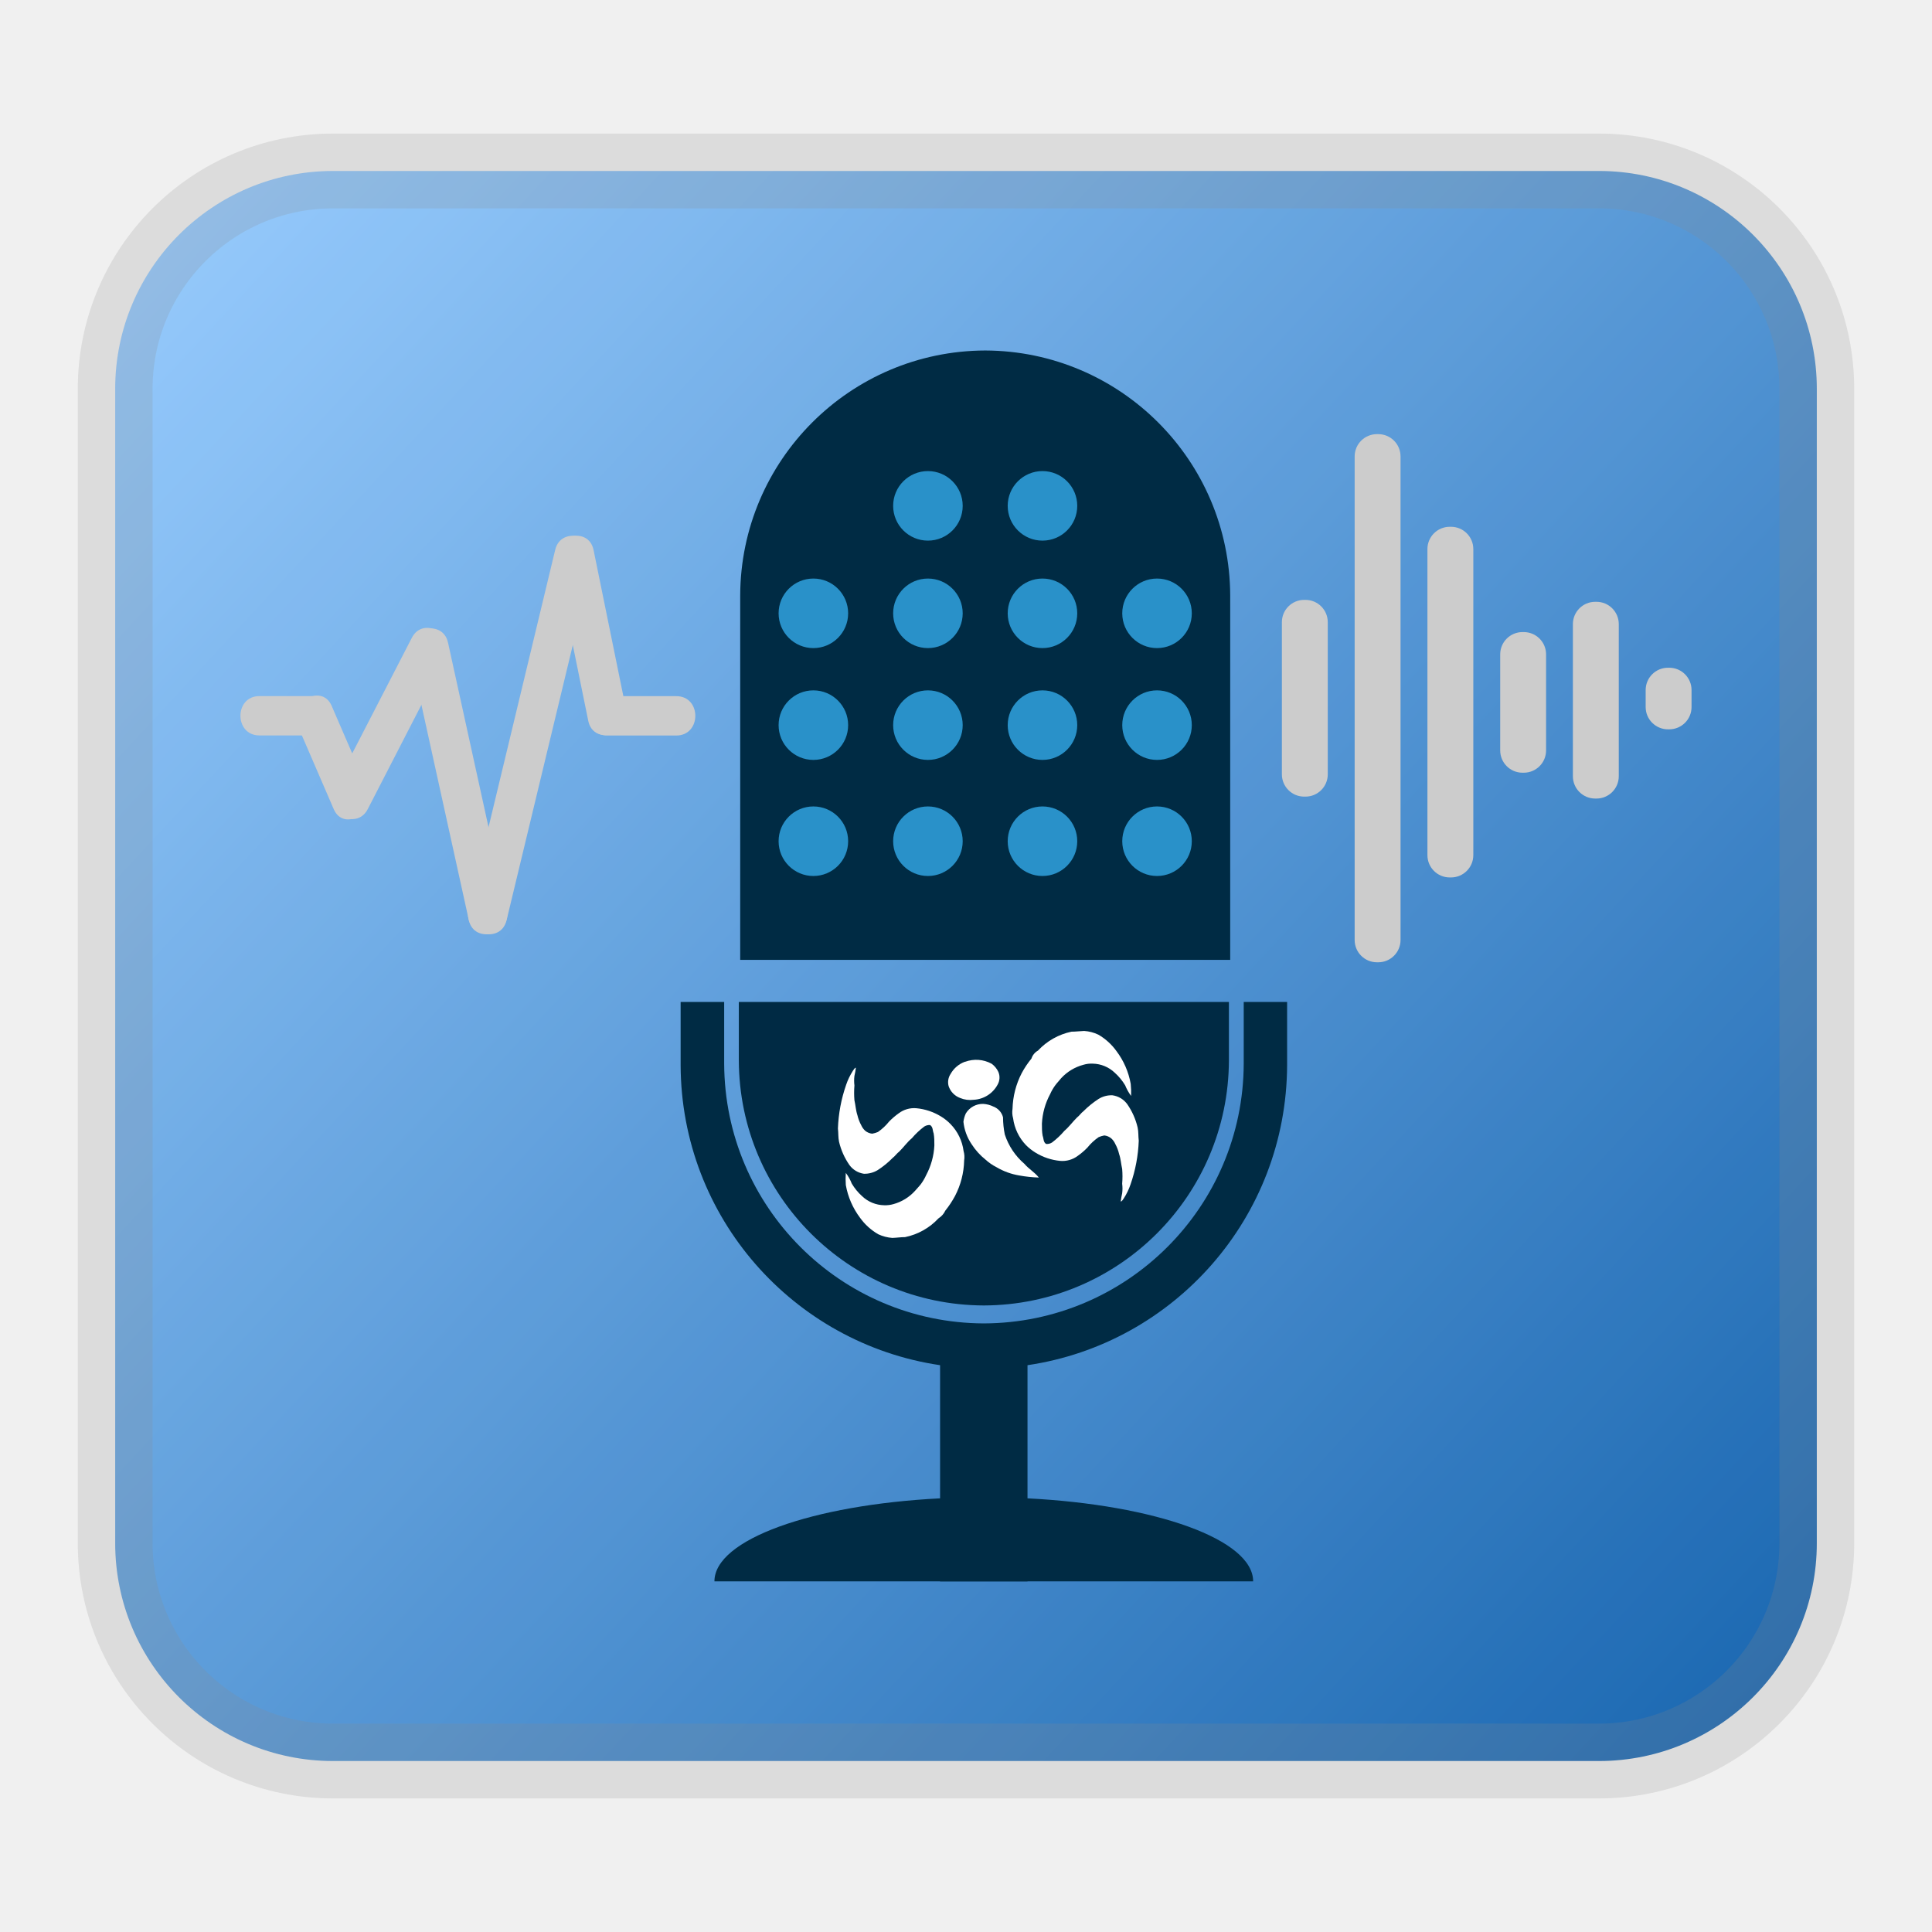
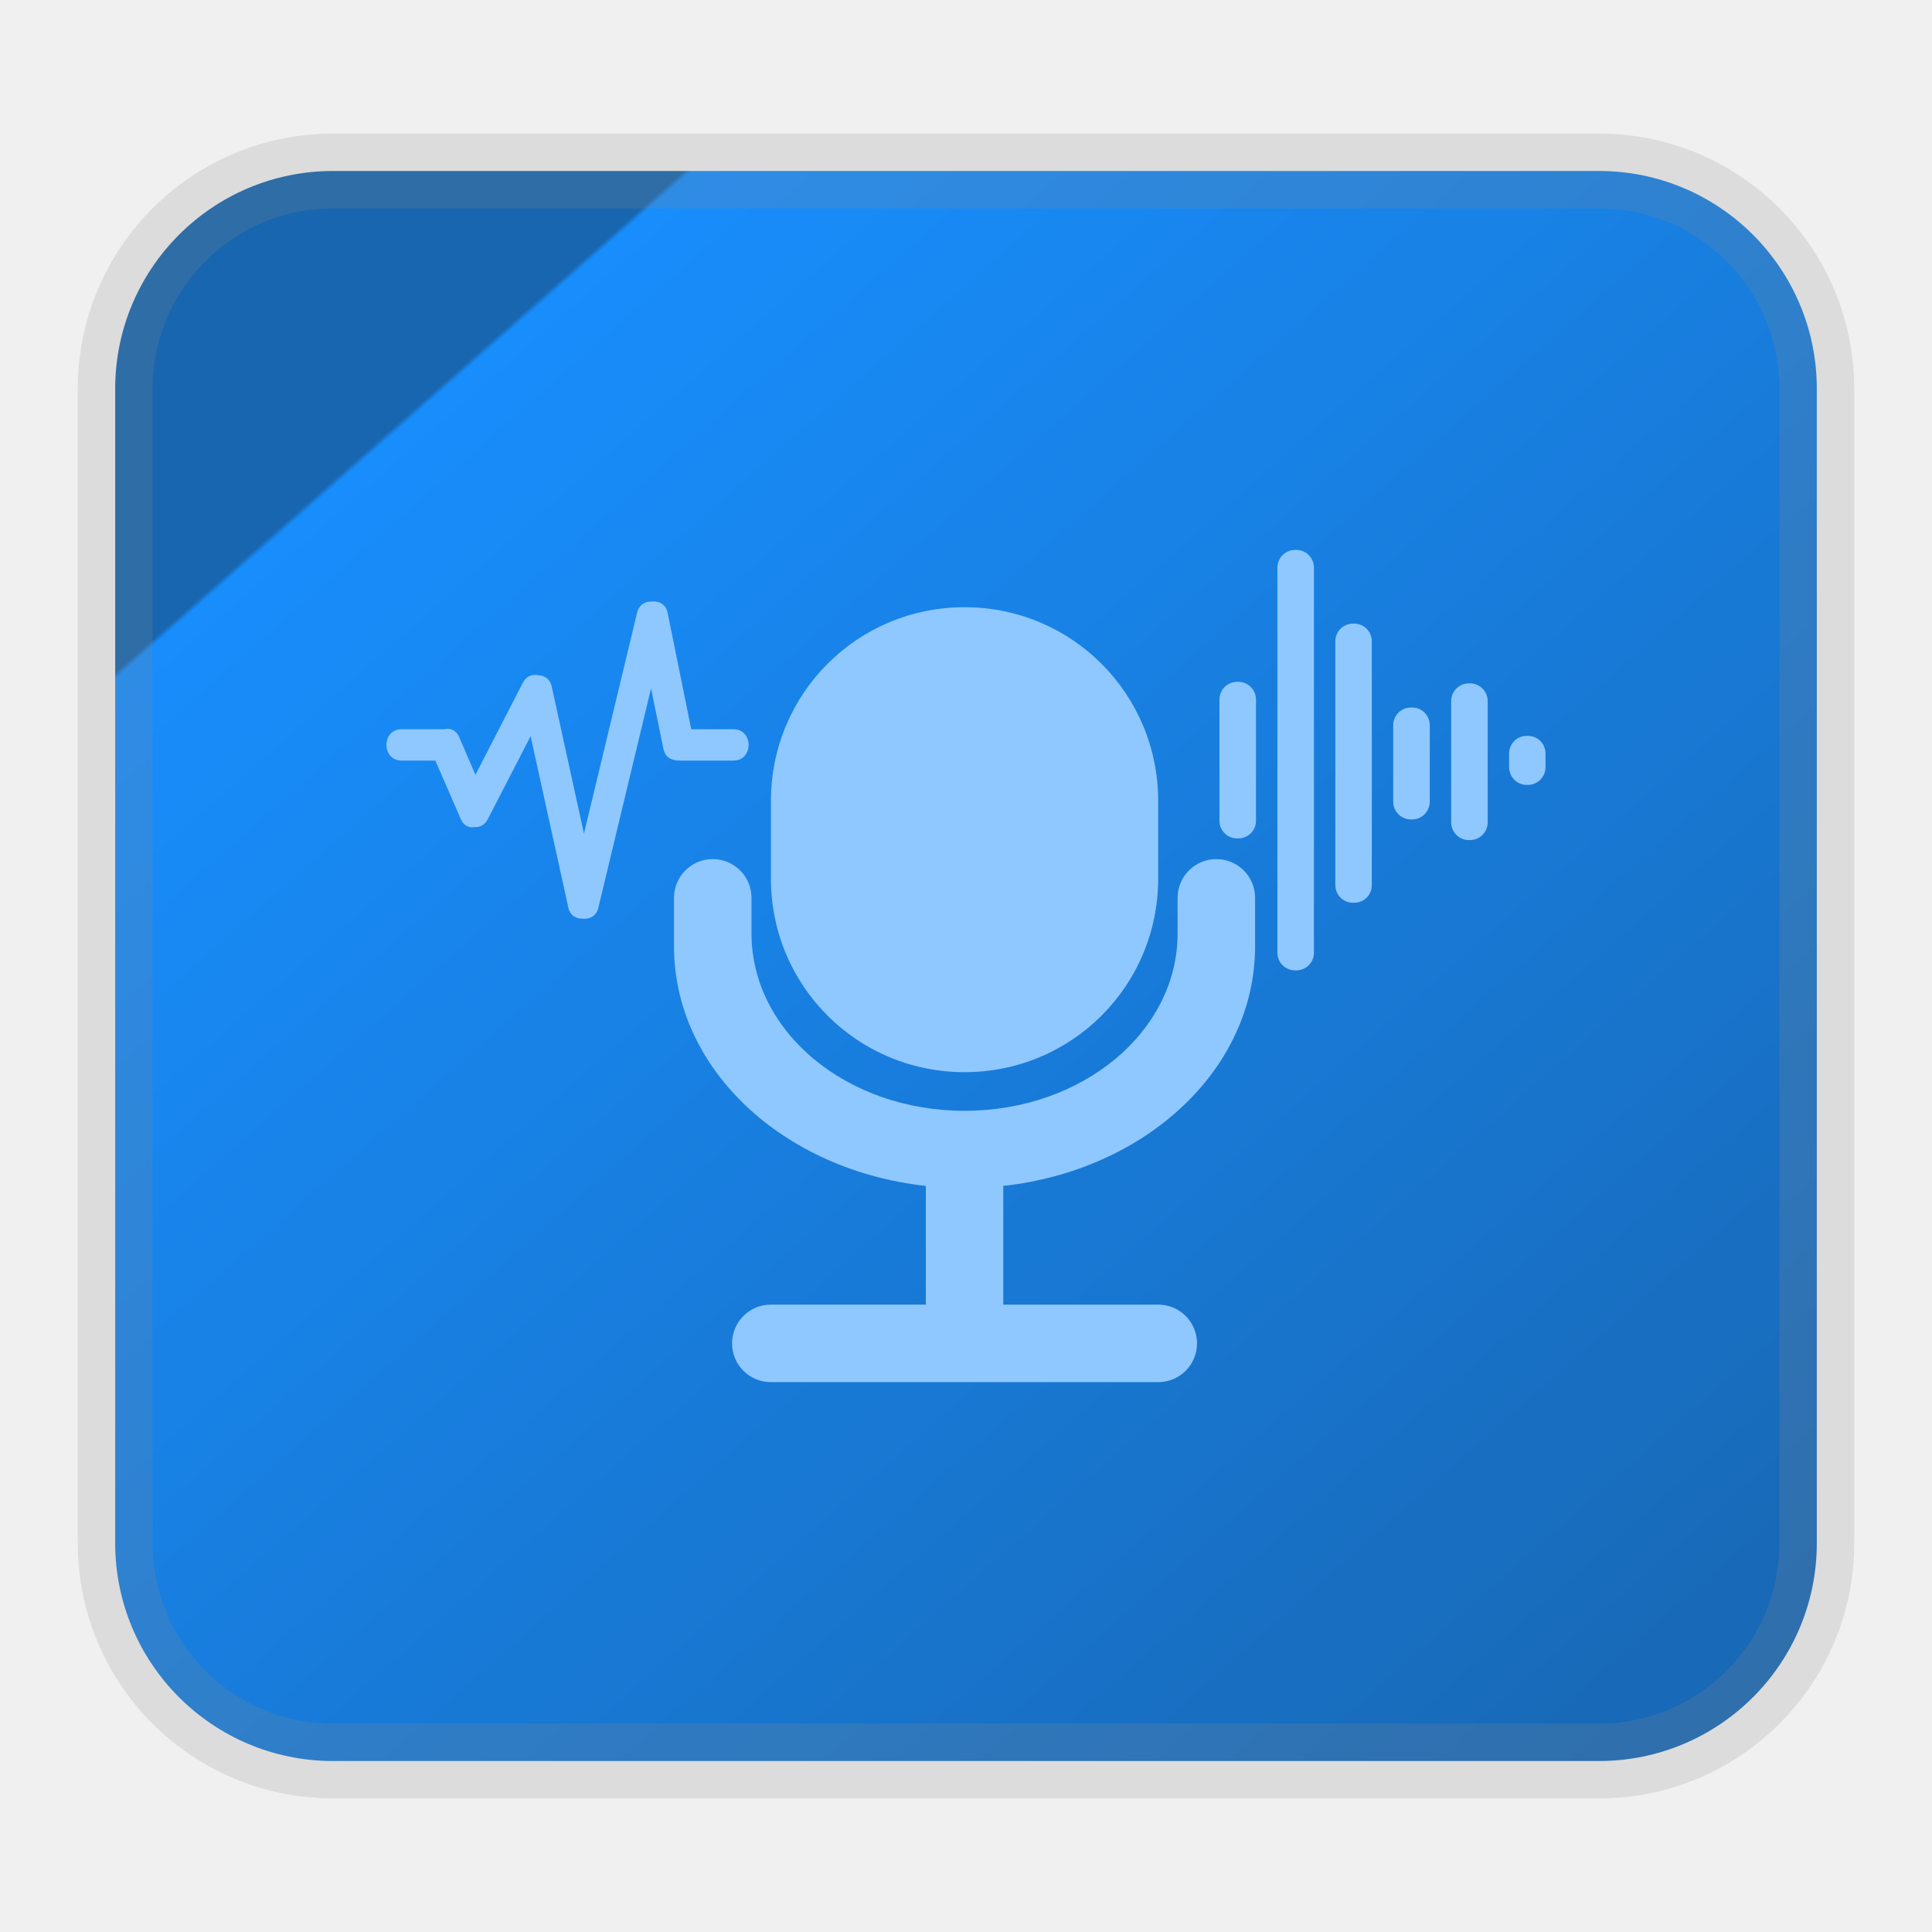
- <svg xmlns="http://www.w3.org/2000/svg" width="24" height="24" viewBox="0 0 24 24" fill="none" version="1.1" id="svg9167" xml:space="preserve">
-   <defs id="defs9165">
-     <linearGradient id="paint0_linear_14_150" x1="12" y1="0" x2="12" y2="12" gradientUnits="userSpaceOnUse">
-       <stop stop-color="#00A4DC" id="stop9160" offset="0" style="stop-color:#2991c9;stop-opacity:1;" />
-       <stop stop-color="#00A4DC" id="stop10414" offset="0.318" style="stop-color:#006699;stop-opacity:1;" />
-       <stop offset="0.5" stop-color="#006699" id="stop9162" style="stop-color:#36464e;stop-opacity:1;" />
-     </linearGradient>
-     <style id="style16516">.cls-1{fill:#002a44;}.cls-2{fill:none;stroke:#2991c9;stroke-miterlimit:10;stroke-width:5px;}.cls-3{fill:#2991c9;}.cls-4{fill:#fff;}</style>
-     <radialGradient fx="0" fy="0" cx="0" cy="0" r="1" gradientUnits="userSpaceOnUse" gradientTransform="matrix(0,16.5,-16.5,0,9,0.75)" spreadMethod="pad" id="radialGradient1006">
-       <stop style="stop-opacity:1;stop-color:#8fc8ff" offset="0" id="stop1002" />
-       <stop style="stop-opacity:1;stop-color:#0056a8" offset="1" id="stop1004" />
-     </radialGradient>
-   </defs>
-   <rect x="1.431" y="2.124" width="21.138" height="19.752" rx="2.706" fill="url(#a)" opacity=".9" stroke="#808080" stroke-opacity=".2" vector-effect="non-scaling-stroke" style="-inkscape-stroke:hairline;fill:url(#a);stroke-width:0.929" id="rect2" />
-   <g id="g28316" transform="translate(0,0.1949287)">
-     <g id="g5">
-       <path id="path16524" style="fill:#002b44;fill-opacity:1;stroke:none" class="cls-2" d="m 8.455,12.252 v 0.785 c 0.006,1.893 1.402,3.458 3.223,3.727 v 1.654 C 10.089,18.499 8.875,18.929 8.875,19.449 h 2.803 v 0.002 h 1.086 v -0.002 h 2.803 c 0,-0.52 -1.214,-0.95 -2.803,-1.031 v -1.654 c 1.82,-0.268 3.218,-1.833 3.225,-3.727 v -0.785 h -0.539 v 0.766 c -0.006,1.78 -1.449,3.221 -3.229,3.227 -1.779,-0.007 -3.219,-1.447 -3.225,-3.227 v -0.766 z" />
-       <path class="cls-1" d="m 9.178,12.252 v 0.726 a 3.054,3.054 0 0 0 3.044,3.044 v 0 a 3.054,3.054 0 0 0 3.044,-3.044 v -0.726 z" id="path16520" style="stroke-width:0.102" />
-       <path class="cls-1" d="M 15.282,11.729 V 7.202 A 3.054,3.054 0 0 0 12.239,4.159 v 0 A 3.054,3.054 0 0 0 9.195,7.202 v 4.527 z" id="path16522" style="fill:#002b44;fill-opacity:1;stroke-width:0.102" />
-     </g>
-     <g id="g4">
-       <circle class="cls-3" cx="10.104" cy="7.424" r="0.432" id="circle16526" style="stroke-width:0.102" />
-       <circle class="cls-3" cx="11.527" cy="7.424" r="0.432" id="circle16528" style="stroke-width:0.102" />
-       <circle class="cls-3" cx="12.95" cy="7.424" r="0.432" id="circle16530" style="stroke-width:0.102" />
-       <circle class="cls-3" cx="11.527" cy="6.089" r="0.432" id="circle16532" style="stroke-width:0.102" />
-       <circle class="cls-3" cx="12.95" cy="6.089" r="0.432" id="circle16534" style="stroke-width:0.102" />
-       <circle class="cls-3" cx="14.373" cy="7.424" r="0.432" id="circle16536" style="stroke-width:0.102" />
-       <circle class="cls-3" cx="10.104" cy="8.813" r="0.432" id="circle16538" style="stroke-width:0.102" />
-       <circle class="cls-3" cx="11.527" cy="8.813" r="0.432" id="circle16540" style="stroke-width:0.102" />
-       <circle class="cls-3" cx="12.95" cy="8.813" r="0.432" id="circle16542" style="stroke-width:0.102" />
-       <circle class="cls-3" cx="14.373" cy="8.813" r="0.432" id="circle16544" style="stroke-width:0.102" />
-       <circle class="cls-3" cx="10.104" cy="10.255" r="0.432" id="circle16546" style="stroke-width:0.102" />
-       <circle class="cls-3" cx="11.527" cy="10.255" r="0.432" id="circle16548" style="stroke-width:0.102" />
-       <circle class="cls-3" cx="12.95" cy="10.255" r="0.432" id="circle16550" style="stroke-width:0.102" />
-       <circle class="cls-3" cx="14.373" cy="10.255" r="0.432" id="circle16552" style="stroke-width:0.102" />
-     </g>
-     <g id="g3">
-       <path id="path6" class="cls-4" d="m 12.894,12.856 a 0.789,0.789 0 0 1 0.416,-0.235 c 0.053,0 0.102,-0.007 0.158,-0.009 a 0.479,0.479 0 0 1 0.176,0.046 0.722,0.722 0 0 1 0.225,0.204 0.948,0.948 0 0 1 0.177,0.407 1.051,1.051 0 0 1 0.005,0.15 0.582,0.582 0 0 1 -0.074,-0.132 0.684,0.684 0 0 0 -0.129,-0.156 0.407,0.407 0 0 0 -0.273,-0.113 0.34,0.34 0 0 0 -0.116,0.014 0.577,0.577 0 0 0 -0.277,0.167 c -0.023,0.03 -0.05,0.056 -0.072,0.086 -0.022,0.03 -0.048,0.072 -0.065,0.112 a 0.863,0.863 0 0 0 -0.102,0.367 c 0,0.051 0,0.102 0.009,0.15 0.014,0.035 0.007,0.08 0.044,0.102 a 0.12,0.12 0 0 0 0.072,-0.018 0.954,0.954 0 0 0 0.155,-0.146 c 0.058,-0.049 0.102,-0.112 0.156,-0.165 0.031,-0.023 0.05,-0.056 0.081,-0.079 a 1.149,1.149 0 0 1 0.186,-0.151 0.305,0.305 0 0 1 0.172,-0.046 0.274,0.274 0 0 1 0.184,0.109 0.845,0.845 0 0 1 0.13,0.291 c 0.012,0.053 0.007,0.108 0.014,0.164 a 1.855,1.855 0 0 1 -0.102,0.543 0.786,0.786 0 0 1 -0.084,0.174 c -0.012,0.015 -0.019,0.035 -0.038,0.039 a 0.884,0.884 0 0 1 0.018,-0.102 0.467,0.467 0 0 0 0,-0.119 1.12,1.12 0 0 0 0,-0.184 c -0.014,-0.06 -0.017,-0.125 -0.038,-0.185 a 0.497,0.497 0 0 0 -0.048,-0.126 0.204,0.204 0 0 0 -0.049,-0.068 0.161,0.161 0 0 0 -0.087,-0.037 0.33,0.33 0 0 0 -0.07,0.021 0.658,0.658 0 0 0 -0.14,0.13 0.814,0.814 0 0 1 -0.119,0.102 0.318,0.318 0 0 1 -0.22,0.063 0.713,0.713 0 0 1 -0.305,-0.102 0.628,0.628 0 0 1 -0.119,-0.094 0.595,0.595 0 0 1 -0.16,-0.334 0.268,0.268 0 0 1 -0.007,-0.117 1.018,1.018 0 0 1 0.114,-0.443 1.12,1.12 0 0 1 0.121,-0.181 0.175,0.175 0 0 1 0.079,-0.098 z" style="stroke-width:0.102" />
-       <path id="path3742" class="cls-4" d="m 11.659,14.939 a 0.781,0.781 0 0 1 -0.416,0.234 c -0.053,0 -0.102,0.008 -0.158,0.01 a 0.501,0.501 0 0 1 -0.176,-0.046 0.725,0.725 0 0 1 -0.225,-0.204 0.953,0.953 0 0 1 -0.177,-0.407 1.06,1.06 0 0 1 0,-0.151 0.572,0.572 0 0 1 0.074,0.133 0.655,0.655 0 0 0 0.128,0.156 0.407,0.407 0 0 0 0.274,0.113 0.366,0.366 0 0 0 0.116,-0.014 0.564,0.564 0 0 0 0.268,-0.165 c 0.024,-0.029 0.051,-0.055 0.073,-0.084 0.022,-0.03 0.048,-0.072 0.065,-0.111 a 0.871,0.871 0 0 0 0.102,-0.369 c 0,-0.051 0,-0.102 -0.009,-0.151 -0.014,-0.034 -0.007,-0.079 -0.044,-0.102 a 0.118,0.118 0 0 0 -0.072,0.018 0.954,0.954 0 0 0 -0.155,0.146 c -0.059,0.049 -0.102,0.112 -0.156,0.165 -0.032,0.024 -0.051,0.056 -0.082,0.079 a 1.1,1.1 0 0 1 -0.185,0.151 0.317,0.317 0 0 1 -0.172,0.046 0.272,0.272 0 0 1 -0.179,-0.107 0.848,0.848 0 0 1 -0.13,-0.29 c -0.012,-0.054 -0.007,-0.11 -0.014,-0.165 a 1.855,1.855 0 0 1 0.102,-0.543 0.786,0.786 0 0 1 0.084,-0.174 c 0.012,-0.014 0.018,-0.034 0.037,-0.039 a 0.85,0.85 0 0 1 -0.018,0.102 0.467,0.467 0 0 0 0,0.119 1.12,1.12 0 0 0 0,0.184 c 0.014,0.06 0.017,0.125 0.037,0.185 a 0.497,0.497 0 0 0 0.048,0.126 0.204,0.204 0 0 0 0.049,0.068 0.16,0.16 0 0 0 0.087,0.036 0.305,0.305 0 0 0 0.071,-0.021 0.653,0.653 0 0 0 0.139,-0.13 0.885,0.885 0 0 1 0.119,-0.102 0.318,0.318 0 0 1 0.22,-0.063 0.713,0.713 0 0 1 0.305,0.102 0.595,0.595 0 0 1 0.119,0.095 0.587,0.587 0 0 1 0.162,0.335 0.264,0.264 0 0 1 0.007,0.116 1.001,1.001 0 0 1 -0.114,0.443 1.19,1.19 0 0 1 -0.12,0.181 0.224,0.224 0 0 1 -0.082,0.094 z" style="stroke-width:0.102" />
-       <path id="path10" class="cls-4" d="m 11.989,12.995 a 0.399,0.399 0 0 1 0.329,0.024 0.258,0.258 0 0 1 0.084,0.102 0.177,0.177 0 0 1 -0.009,0.157 0.358,0.358 0 0 1 -0.298,0.189 0.325,0.325 0 0 1 -0.167,-0.022 0.237,0.237 0 0 1 -0.144,-0.148 0.186,0.186 0 0 1 0.024,-0.15 0.336,0.336 0 0 1 0.18,-0.153 z" style="stroke-width:0.102" />
-       <path id="path12" class="cls-4" d="m 11.998,13.636 a 0.246,0.246 0 0 1 0.216,-0.118 0.329,0.329 0 0 1 0.128,0.034 0.194,0.194 0 0 1 0.118,0.133 1.079,1.079 0 0 0 0.022,0.213 0.814,0.814 0 0 0 0.244,0.365 c 0.053,0.063 0.125,0.102 0.179,0.17 a 1.629,1.629 0 0 1 -0.244,-0.026 0.814,0.814 0 0 1 -0.281,-0.102 0.628,0.628 0 0 1 -0.138,-0.095 0.792,0.792 0 0 1 -0.172,-0.191 0.611,0.611 0 0 1 -0.102,-0.279 0.358,0.358 0 0 1 0.03,-0.104 z" style="stroke-width:0.102" />
-     </g>
-     <g id="g2">
-       <rect class="cls-3" x="16.828" y="5.198" width="0.57" height="6.561" rx="0.277" id="rect16562" style="fill:#cccccc;fill-opacity:1;stroke-width:0.102" />
-       <rect class="cls-3" x="17.732" y="6.349" width="0.57" height="4.356" rx="0.277" id="rect16564" style="fill:#cccccc;fill-opacity:1;stroke-width:0.102" />
-       <rect class="cls-3" x="18.636" y="7.657" width="0.57" height="1.747" rx="0.277" id="rect16566" style="fill:#cccccc;fill-opacity:1;stroke-width:0.102" />
-       <rect class="cls-3" x="19.539" y="7.281" width="0.57" height="2.444" rx="0.277" id="rect16568" style="fill:#cccccc;fill-opacity:1;stroke-width:0.102" />
-       <rect class="cls-3" x="20.443" y="8.1" width="0.57" height="0.765" rx="0.277" id="rect16570" style="fill:#cccccc;fill-opacity:1;stroke-width:0.102" />
-       <rect class="cls-3" x="15.924" y="7.257" width="0.57" height="2.444" rx="0.277" id="rect16572" style="fill:#cccccc;fill-opacity:1;stroke-width:0.102" />
-     </g>
-     <g id="g1">
-       <path class="cls-3" d="m 3.223,8.941 h 0.686 c 0.314,0 0.315,-0.489 0,-0.489 h -0.686 c -0.315,0 -0.315,0.489 0,0.489 z" id="path16574" style="fill:#cccccc;fill-opacity:1;stroke-width:0.102" />
-       <path class="cls-3" d="M 4.568,9.609 4.12,8.574 C 3.996,8.286 3.574,8.534 3.698,8.82 L 4.146,9.857 C 4.27,10.144 4.691,9.895 4.568,9.609 Z" id="path16576" style="fill:#cccccc;fill-opacity:1;stroke-width:0.102" />
-       <path class="cls-3" d="M 5.116,7.728 4.146,9.609 C 4.002,9.889 4.423,10.137 4.568,9.857 L 5.537,7.974 C 5.682,7.695 5.26,7.448 5.116,7.728 Z" id="path16578" style="fill:#cccccc;fill-opacity:1;stroke-width:0.102" />
-       <path class="cls-3" d="M 6.294,11.107 5.565,7.786 C 5.496,7.481 5.025,7.609 5.093,7.916 l 0.731,3.32 c 0.068,0.305 0.539,0.177 0.471,-0.129 z" id="path16580" style="fill:#cccccc;fill-opacity:1;stroke-width:0.102" />
-       <path class="cls-3" d="m 6.897,6.635 -1.075,4.472 c -0.073,0.305 0.398,0.436 0.471,0.129 L 7.369,6.765 C 7.442,6.46 6.97,6.329 6.897,6.635 Z" id="path16582" style="fill:#cccccc;fill-opacity:1;stroke-width:0.102" />
-       <path class="cls-3" d="M 7.78,8.632 7.373,6.635 C 7.308,6.329 6.837,6.458 6.901,6.765 L 7.308,8.762 C 7.373,9.068 7.843,8.939 7.78,8.632 Z" id="path16584" style="fill:#cccccc;fill-opacity:1;stroke-width:0.102" />
-       <path class="cls-3" d="M 8.401,8.453 H 7.545 c -0.315,0 -0.316,0.489 0,0.489 h 0.856 c 0.315,0 0.316,-0.489 0,-0.489 z" id="path16586" style="fill:#cccccc;fill-opacity:1;stroke-width:0.102" />
-     </g>
+ <svg xmlns="http://www.w3.org/2000/svg" width="24" height="24" fill="none" version="1.1">
+   <rect x="1.431" y="2.124" width="21.138" height="19.752" rx="2.706" fill="url(#a)" opacity=".9" stroke="#808080" stroke-opacity=".2" vector-effect="non-scaling-stroke" style="-inkscape-stroke:hairline;fill:url(#a);stroke-width:.929" />
+   <g transform="matrix(0.79622,0,0,0.79622,2.427313,2.801481)" fill="currentColor" style="fill:#8fc8ff">
+     <path d="M 17.158 5.061 C 17.005 5.061 16.881 5.184 16.881 5.338 L 16.881 11.346 C 16.881 11.499 17.005 11.621 17.158 11.621 L 17.174 11.621 C 17.327 11.621 17.451 11.499 17.451 11.346 L 17.451 5.338 C 17.451 5.184 17.327 5.061 17.174 5.061 L 17.158 5.061 z M 7.15 5.865 C 7.143 5.865 7.134 5.866 7.127 5.867 C 7.025 5.86 6.922 5.912 6.891 6.041 L 6.062 9.488 L 5.559 7.191 C 5.533 7.075 5.448 7.022 5.357 7.018 C 5.266 6.995 5.166 7.023 5.109 7.133 L 4.369 8.57 L 4.115 7.98 C 4.066 7.867 3.971 7.837 3.881 7.859 L 3.217 7.859 C 2.902 7.859 2.902 8.348 3.217 8.348 L 3.744 8.348 L 4.141 9.262 C 4.187 9.369 4.276 9.401 4.361 9.385 C 4.438 9.389 4.515 9.353 4.562 9.262 L 5.23 7.967 L 5.811 10.607 C 5.811 10.611 5.812 10.615 5.812 10.619 L 5.818 10.643 C 5.847 10.769 5.944 10.818 6.043 10.814 C 6.148 10.826 6.255 10.777 6.287 10.643 L 7.109 7.221 L 7.303 8.168 C 7.323 8.266 7.386 8.319 7.459 8.336 C 7.464 8.337 7.469 8.339 7.475 8.34 C 7.478 8.341 7.481 8.341 7.484 8.342 C 7.502 8.345 7.519 8.348 7.539 8.348 L 8.395 8.348 C 8.709 8.348 8.71 7.859 8.395 7.859 L 7.736 7.859 L 7.367 6.041 C 7.341 5.917 7.248 5.863 7.15 5.865 z M 12 5.955 C 10.326 5.955 8.979 7.304 8.979 8.979 L 8.979 10.188 C 8.979 11.862 10.326 13.209 12 13.209 C 13.674 13.209 15.021 11.862 15.021 10.188 L 15.021 8.979 C 15.021 7.304 13.674 5.955 12 5.955 z M 18.061 6.211 C 17.907 6.211 17.785 6.335 17.785 6.488 L 17.785 10.291 C 17.785 10.444 17.907 10.566 18.061 10.566 L 18.078 10.566 C 18.232 10.566 18.354 10.444 18.354 10.291 L 18.354 6.488 C 18.354 6.335 18.232 6.211 18.078 6.211 L 18.061 6.211 z M 16.254 7.119 C 16.101 7.119 15.977 7.243 15.977 7.396 L 15.977 9.287 C 15.977 9.441 16.101 9.562 16.254 9.562 L 16.27 9.562 C 16.423 9.562 16.547 9.441 16.547 9.287 L 16.547 7.396 C 16.547 7.243 16.423 7.119 16.27 7.119 L 16.254 7.119 z M 19.869 7.143 C 19.716 7.143 19.592 7.267 19.592 7.42 L 19.592 9.311 C 19.592 9.464 19.716 9.588 19.869 9.588 L 19.885 9.588 C 20.038 9.588 20.162 9.464 20.162 9.311 L 20.162 7.42 C 20.162 7.267 20.038 7.143 19.885 7.143 L 19.869 7.143 z M 18.965 7.52 C 18.811 7.52 18.688 7.643 18.688 7.797 L 18.688 8.988 C 18.688 9.142 18.811 9.266 18.965 9.266 L 18.982 9.266 C 19.136 9.266 19.258 9.142 19.258 8.988 L 19.258 7.797 C 19.258 7.643 19.136 7.52 18.982 7.52 L 18.965 7.52 z M 20.744 7.963 C 20.604 7.977 20.496 8.094 20.496 8.238 L 20.496 8.449 C 20.496 8.603 20.618 8.727 20.771 8.727 L 20.789 8.727 C 20.942 8.727 21.064 8.603 21.064 8.449 L 21.064 8.238 C 21.064 8.085 20.942 7.963 20.789 7.963 L 20.771 7.963 C 20.762 7.963 20.753 7.962 20.744 7.963 z M 8.072 9.885 A 0.604 0.604 0 0 0 7.467 10.488 L 7.467 11.244 C 7.467 13.166 9.174 14.739 11.396 14.984 L 11.396 16.836 L 8.979 16.836 A 0.604 0.604 0 0 0 8.373 17.439 A 0.604 0.604 0 0 0 8.979 18.045 L 15.021 18.045 A 0.604 0.604 0 0 0 15.627 17.439 A 0.604 0.604 0 0 0 15.021 16.836 L 12.604 16.836 L 12.604 14.984 C 14.826 14.739 16.533 13.166 16.533 11.244 L 16.533 10.488 A 0.604 0.604 0 0 0 15.928 9.885 A 0.604 0.604 0 0 0 15.324 10.488 L 15.324 11.043 C 15.324 12.578 13.842 13.812 12 13.812 C 10.158 13.812 8.676 12.578 8.676 11.043 L 8.676 10.488 A 0.604 0.604 0 0 0 8.072 9.885 z " />
  </g>
-   <defs id="defs2">
-     <linearGradient id="a" x1="123.3" x2="8.261" y1="120.17" y2="13.466" gradientTransform="matrix(.18333 0 0 .18333 -.167 -.167)" gradientUnits="userSpaceOnUse">
-       <stop style="stop-color:#0056a8;stop-opacity:1;" offset="0" id="stop1" />
-       <stop style="stop-color:#8fc8ff;stop-opacity:1;" offset="1" id="stop2" />
+   <defs>
+     <linearGradient id="a" x1=".05" x2="1" y2="1" gradientTransform="matrix(24.424 0 0 22.822 -1.4364 -.44861)" gradientUnits="userSpaceOnUse">
+       <stop stop-color="#0056a8" offset=".233" />
+       <stop stop-color="#0082fd" offset=".235" />
+       <stop stop-color="#0056a8" offset="1" />
    </linearGradient>
  </defs>
</svg>
